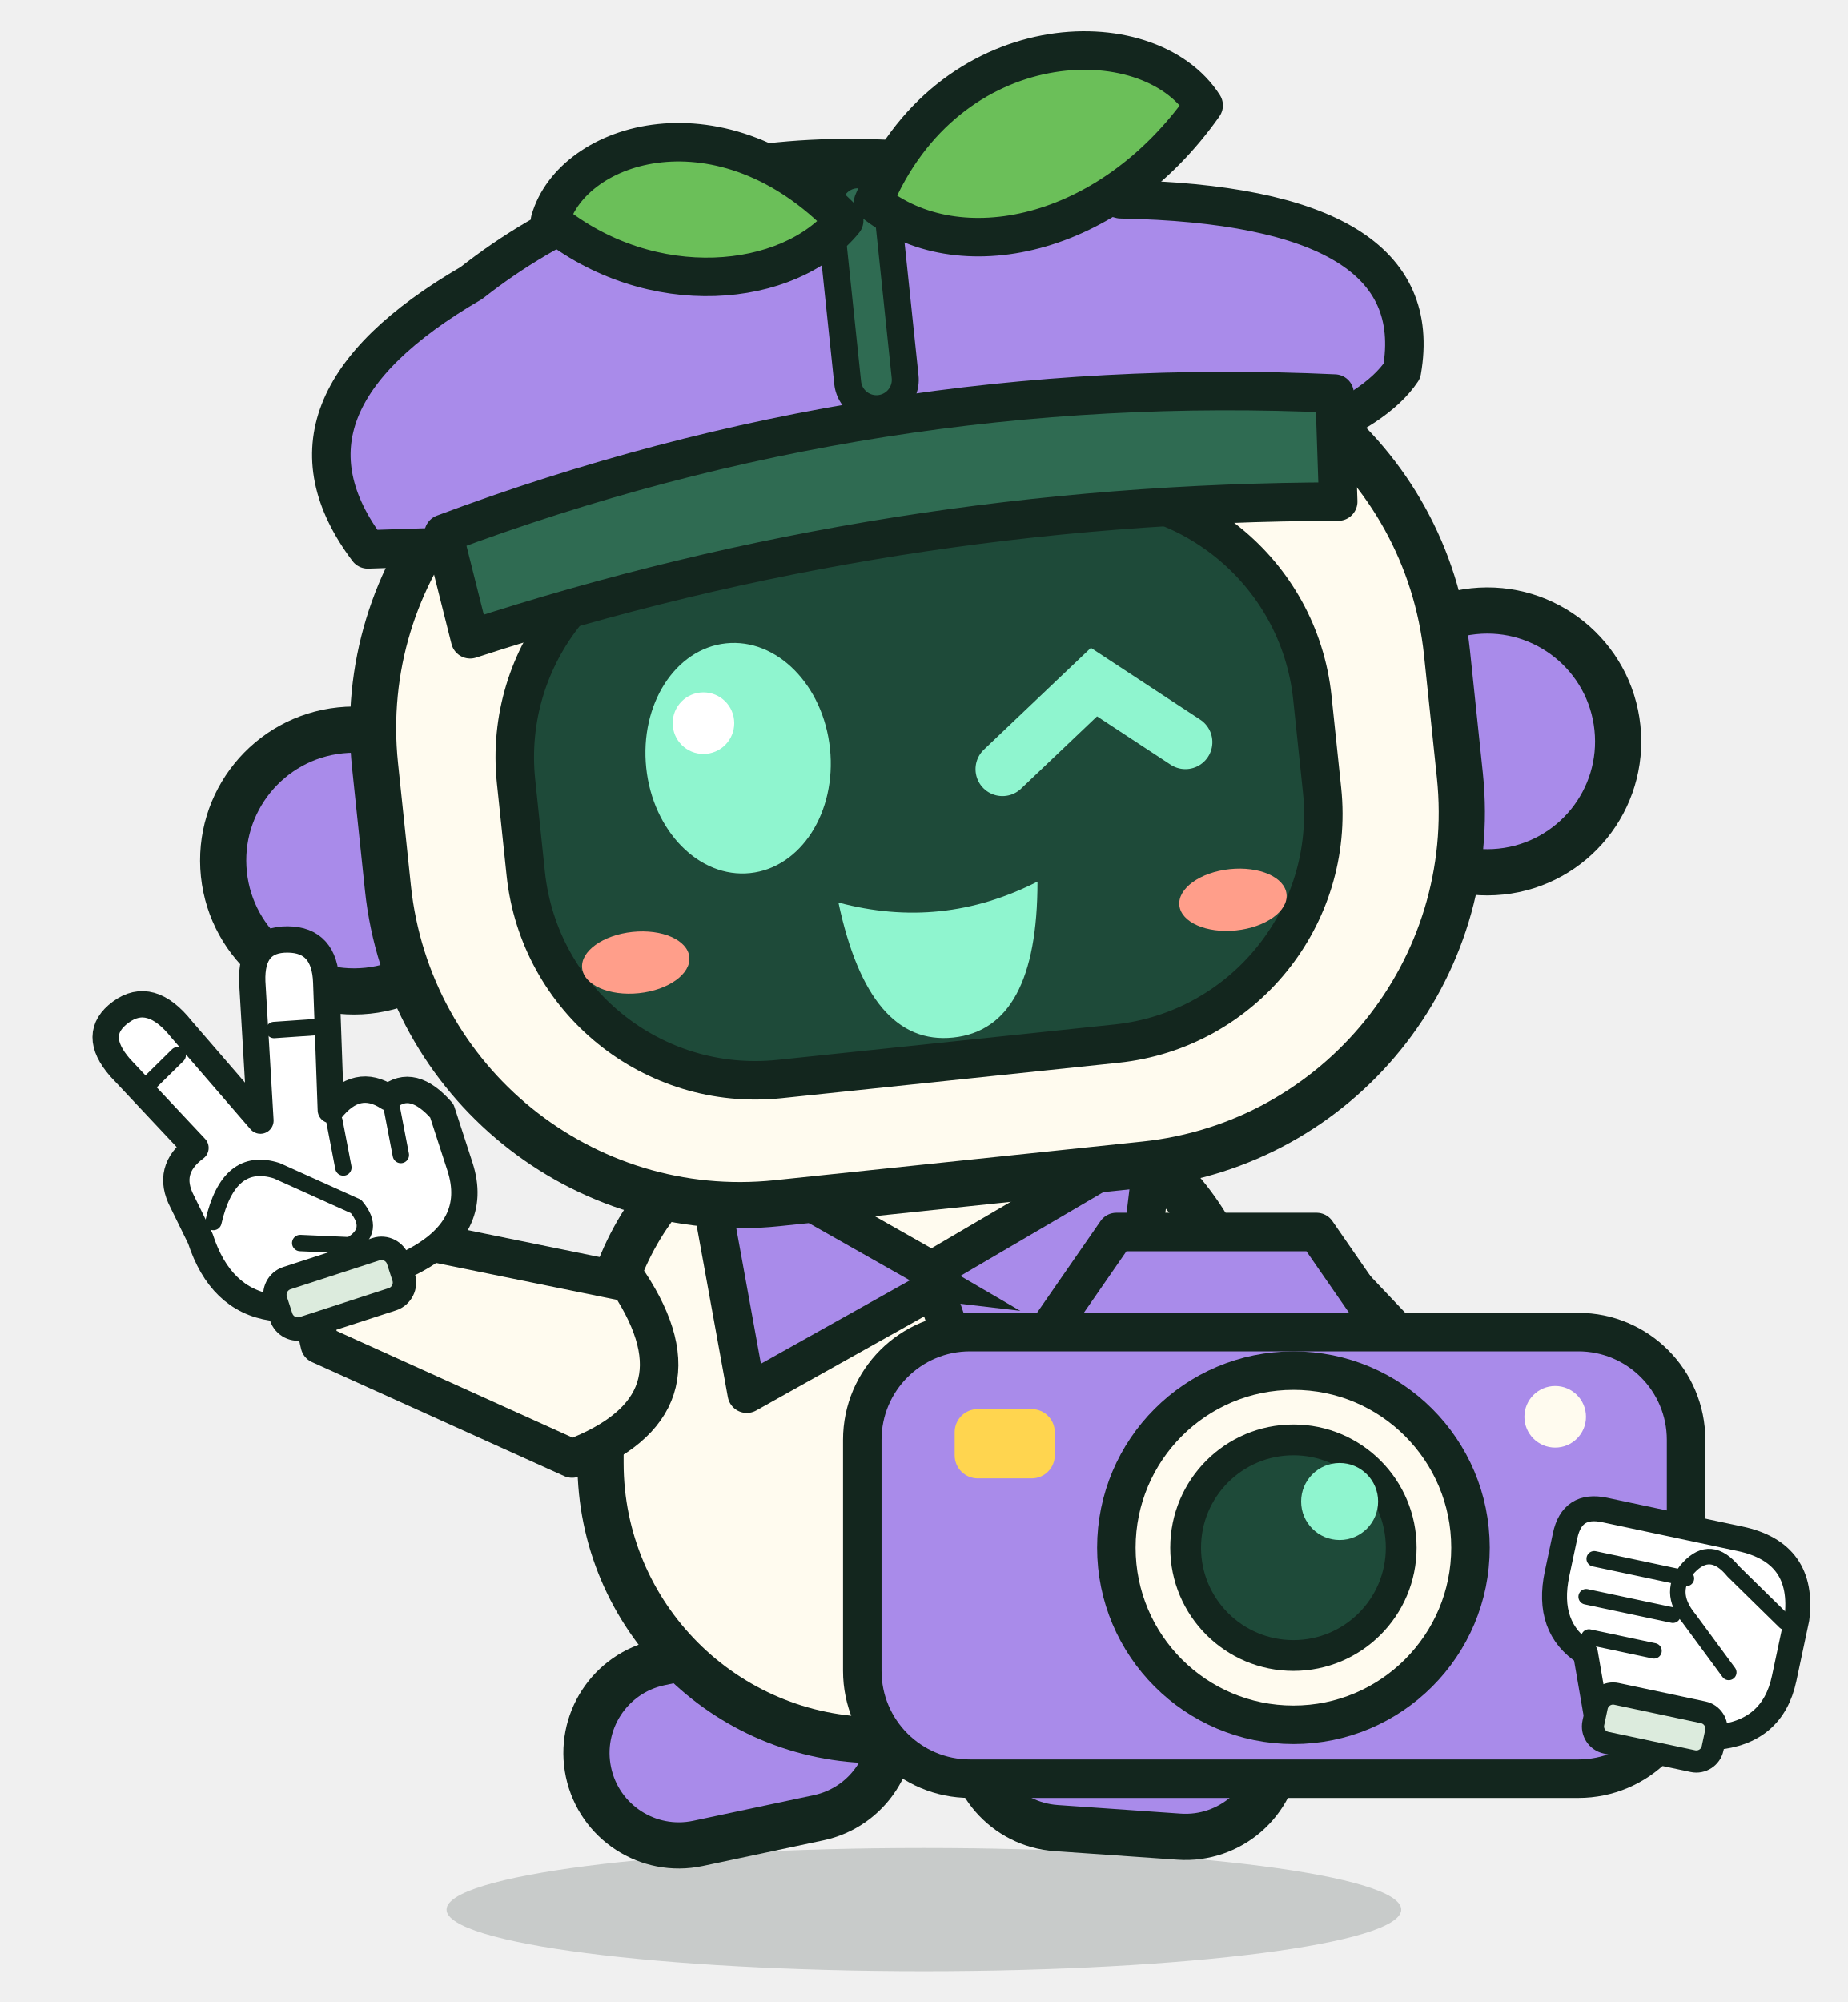
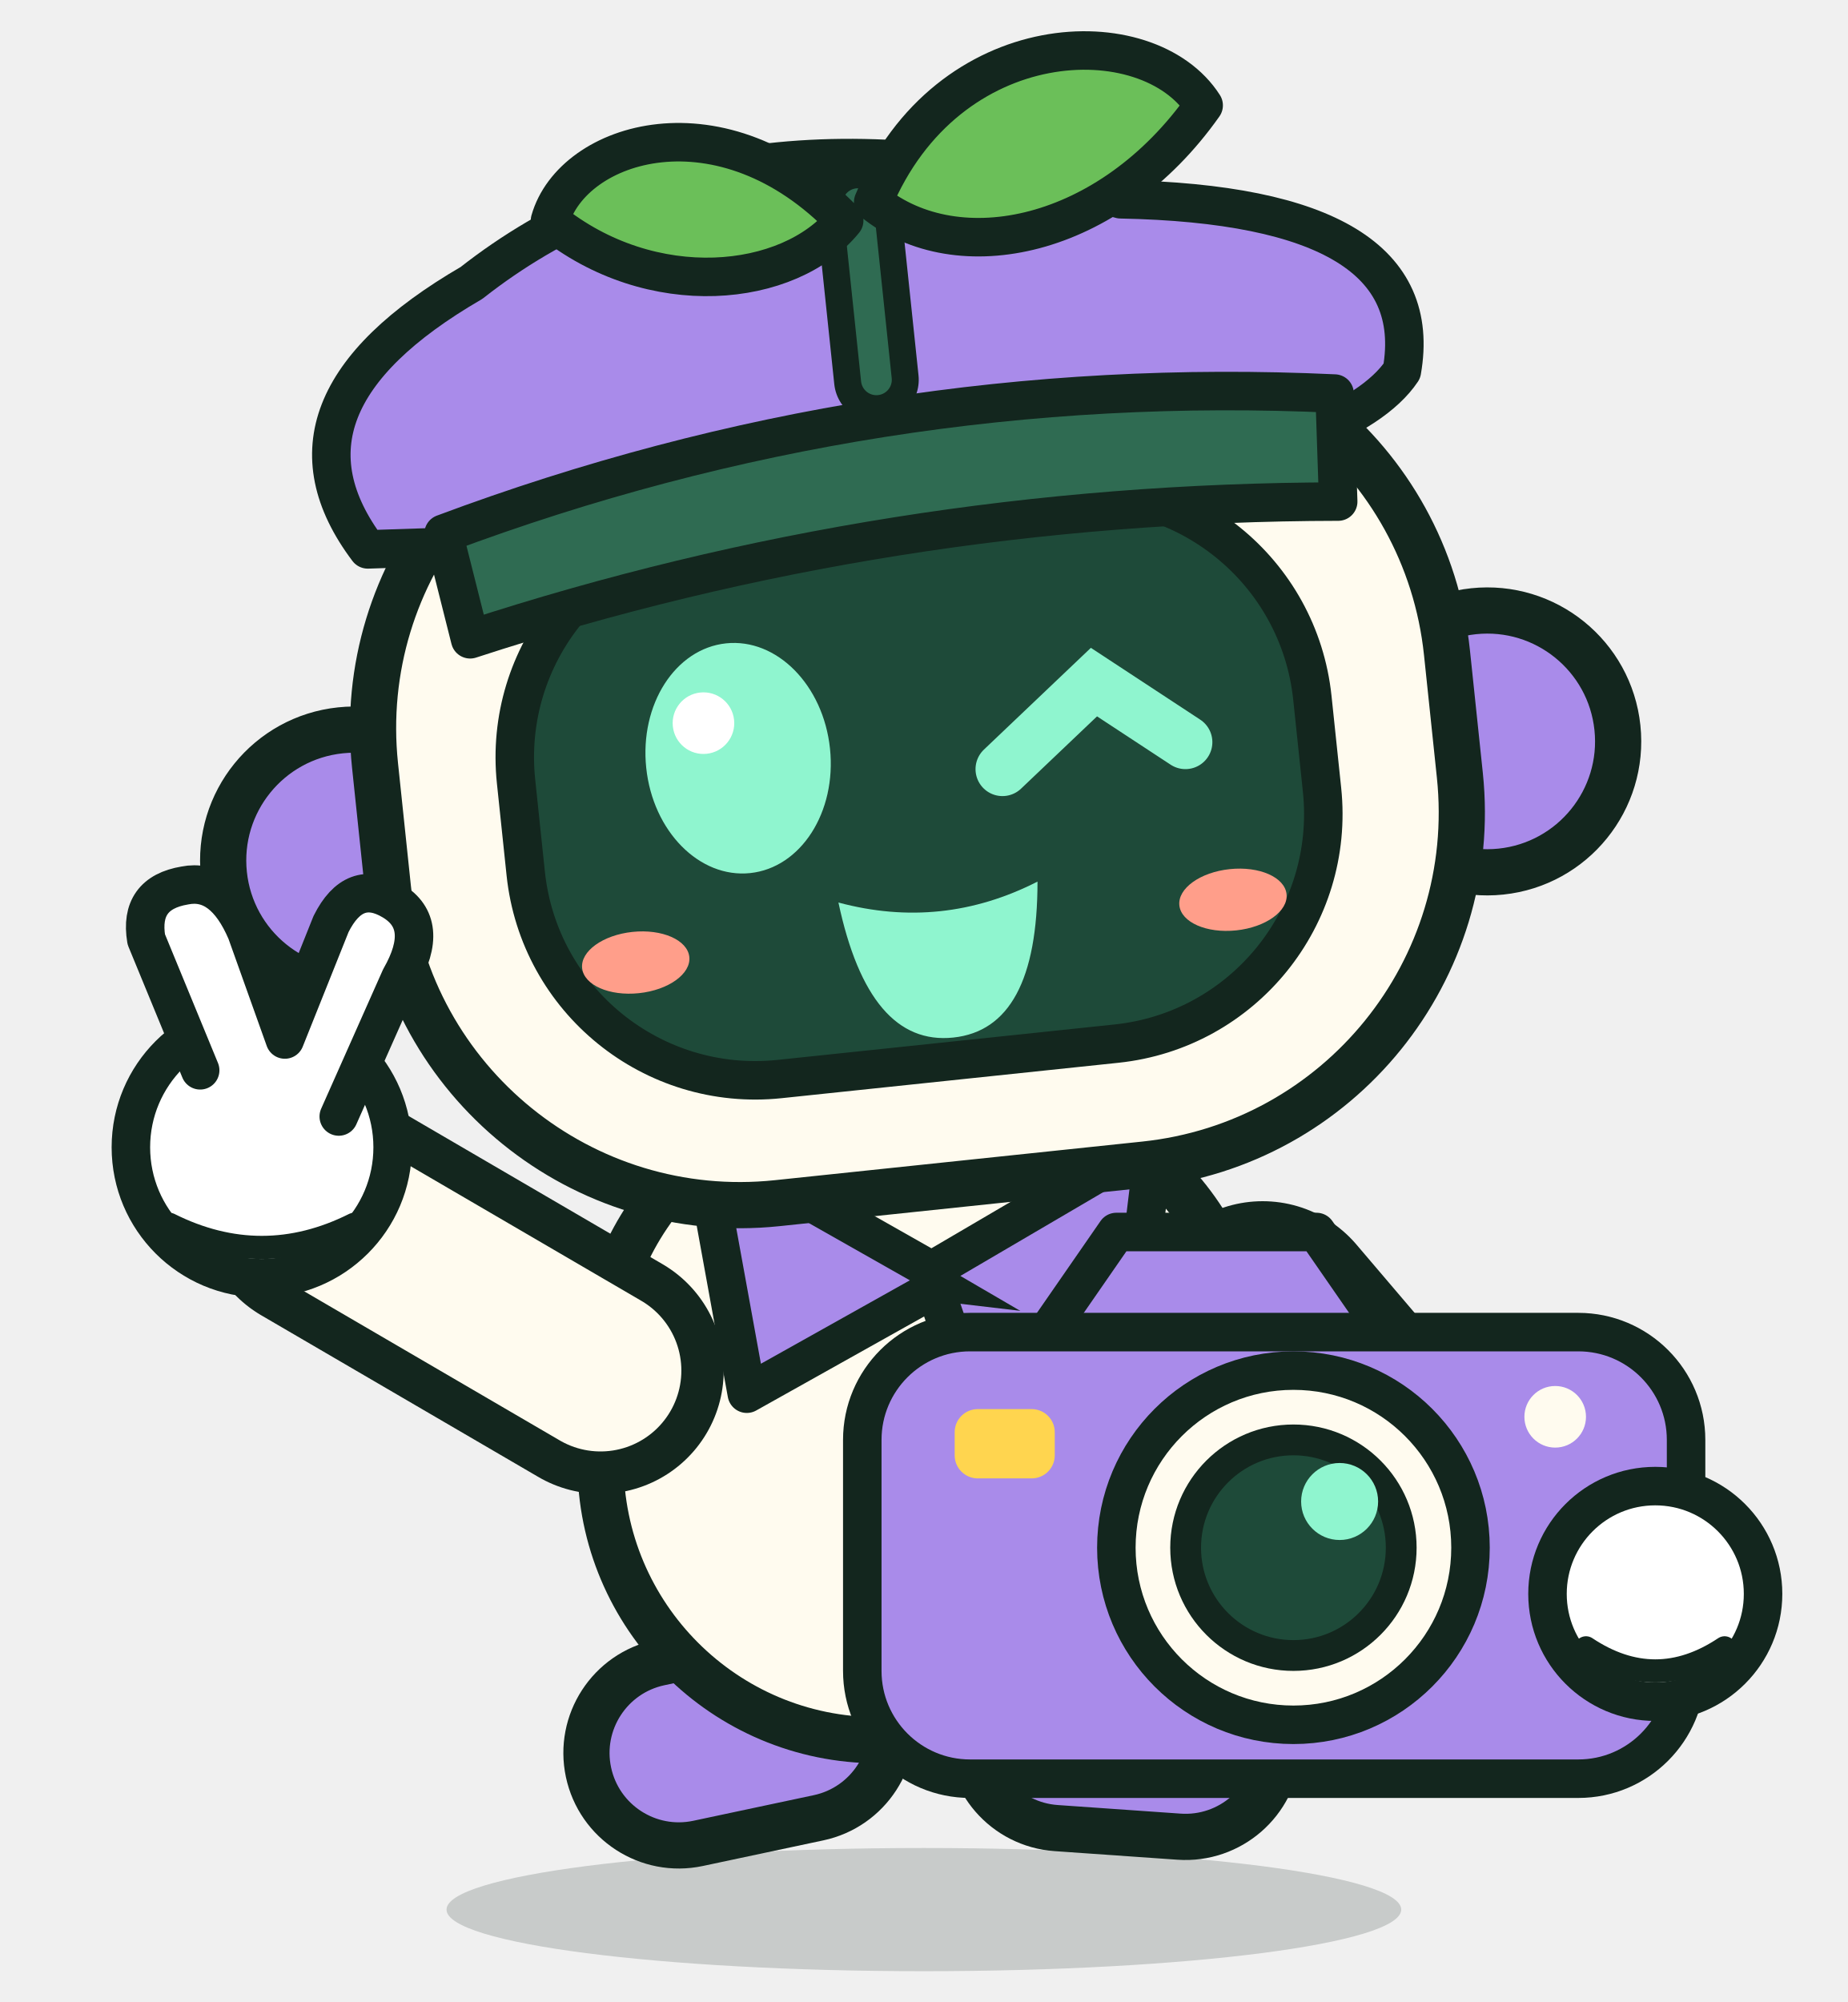
<svg xmlns="http://www.w3.org/2000/svg" class="ch ch-create" viewBox="0 0 240 260">
  <style>.ch-hop{animation:h 2.4s ease-in-out infinite}.ch-wave{transform-box:view-box;transform-origin:78px 176px;animation:w 1.6s ease-in-out infinite}.ch-eye{transform-box:fill-box;transform-origin:center;animation:b 4.5s infinite}@keyframes h{0%,100%{transform:translateY(0)}50%{transform:translateY(-8px)}}@keyframes w{0%,100%{transform:rotate(0)}50%{transform:rotate(18deg)}}@keyframes b{0%,94%,100%{transform:scaleY(1)}97%{transform:scaleY(.1)}}@media(prefers-reduced-motion:reduce){*{animation:none!important}}</style>
  <ellipse class="ch-shadow" cx="120" cy="248" rx="62" ry="8" fill="#13261E" fill-opacity=".18" />
  <g class="ch-hop">
    <rect x="76" y="214" width="40" height="24" rx="12" fill="#A98BEA" stroke="#13261E" stroke-linejoin="round" stroke-linecap="round" stroke-width="6" transform="rotate(-12 96 226)" />
    <rect x="126" y="214" width="40" height="24" rx="12" fill="#A98BEA" stroke="#13261E" stroke-linejoin="round" stroke-linecap="round" stroke-width="6" transform="rotate(4 146 226)" />
    <rect x="78" y="142" width="84" height="84" rx="36" fill="#FFFBEF" stroke="#13261E" stroke-linejoin="round" stroke-linecap="round" stroke-width="6" />
    <path d="M91 148 L121 165 L150 148 L146 181 L122 167 L97 181Z" fill="#A98BEA" stroke="#13261E" stroke-linejoin="round" stroke-linecap="round" stroke-width="5" />
    <path d="M122 169 L136 210 L151 200 L139 171" fill="#A98BEA" stroke="#13261E" stroke-linejoin="round" stroke-linecap="round" stroke-width="5" />
    <g transform="rotate(-6 120 108)">
      <circle cx="46" cy="104" r="17" fill="#A98BEA" stroke="#13261E" stroke-linejoin="round" stroke-linecap="round" stroke-width="6" />
      <circle cx="194" cy="104" r="17" fill="#A98BEA" stroke="#13261E" stroke-linejoin="round" stroke-linecap="round" stroke-width="6" />
      <rect x="50" y="46" width="140" height="108" rx="46" fill="#FFFBEF" stroke="#13261E" stroke-linejoin="round" stroke-linecap="round" stroke-width="6" />
      <rect x="68" y="66" width="104" height="72" rx="30" fill="#1E4A39" stroke="#13261E" stroke-linejoin="round" stroke-linecap="round" stroke-width="5" />
      <g class="ch-eye">
        <ellipse cx="97" cy="96" rx="12" ry="15" fill="#8FF5CF" />
        <circle cx="93" cy="91" r="4" fill="#fff" />
      </g>
      <g class="ch-eye">
        <path d="M131 101 L144 91 L155 100" stroke="#8FF5CF" stroke-width="7" fill="none" stroke-linecap="round" />
      </g>
      <ellipse cx="81" cy="121" rx="7" ry="4" fill="#FF9E8A" />
      <ellipse cx="159" cy="121" rx="7" ry="4" fill="#FF9E8A" />
      <path d="M108 116 Q121 121 134 116 Q132 135 121 135 Q110 135 108 116Z" fill="#8FF5CF" />
      <path d="M52 64 Q40 44 69 31 Q104 9 154 29 Q194 34 188 55 Q173 73 52 64Z" fill="#A98BEA" stroke="#13261E" stroke-linejoin="round" stroke-linecap="round" stroke-width="5" />
      <path d="M62 63 Q120 48 179 57 L178 71 Q120 65 64 77Z" fill="#2F6B52" stroke="#13261E" stroke-linejoin="round" stroke-linecap="round" stroke-width="5" />
      <path d="M120 49 V26" stroke="#13261E" stroke-width="11" stroke-linecap="round" />
      <path d="M120 49 V26" stroke="#2F6B52" stroke-width="4" stroke-linecap="round" />
      <path d="M118 28 C104 10 84 14 80 24 C92 36 110 36 118 28Z M122 26 C134 4 160 6 166 18 C152 34 132 36 122 26Z" fill="#6BBF59" stroke="#13261E" stroke-linejoin="round" stroke-linecap="round" stroke-width="5" />
    </g>
    <g class="ch-wave">
-       <path d="M81.69 166.58     L46.46 159.39     Q39.24 165.46 41.54 174.61     L74.31 189.42     Q92.27 182.62 81.69 166.58Z" fill="#FFFBEF" stroke="#13261E" stroke-linejoin="round" stroke-linecap="round" stroke-width="5" />
-       <g class="ch-hand" transform="translate(44 167) rotate(-18) scale(0.76)">
-         <path d="M-12 0 Q-20-4-20-15 L-21-22 Q-22-28-16-30 L-24-47 Q-27-54-21-56 Q-15-58-12-50 L-4-31 L2-54 Q4-61 10-59 Q16-57 14-50 L8-29 Q14-33 18-28 Q23-30 26-23 V-13 Q26-2 13 0Z" fill="#FFFFFF" stroke="#13261E" stroke-linejoin="round" stroke-linecap="round" stroke-width="4.5" />
-         <path d="M-20-43 L-14-46 M3-45 L11-43 M8-27 L7-19 M18-26 L17-18 M-17-17 Q-11-27-4-22 L7-12 Q9-7 4-6 L-4-9" fill="none" stroke="#13261E" stroke-linejoin="round" stroke-linecap="round" stroke-width="2.8" />
-         <rect x="-11" y="-4" width="22" height="9" rx="3" fill="#DCEBDD" stroke="#13261E" stroke-linejoin="round" stroke-linecap="round" stroke-width="4" />
-       </g>
+       <path d="M78 178 L42 157" stroke="#13261E" stroke-width="32" stroke-linecap="round" fill="none" />
+       <path d="M78 178 L42 157" stroke="#FFFBEF" stroke-width="21" stroke-linecap="round" fill="none" />
+       <circle cx="34" cy="149" r="17" fill="#FFFFFF" stroke="#13261E" stroke-linejoin="round" stroke-linecap="round" stroke-width="5" />
+       <path d="M22 159 q12 6 24 0" stroke="#13261E" stroke-width="3" fill="none" stroke-linecap="round" />
+       <path d="M26 139 L19 122 Q18 116 24 115 Q29 114 32 121 L37 135 L43 120 Q46 114 51 117 Q56 120 52 127 L44 145" fill="#FFFFFF" stroke="#13261E" stroke-linejoin="round" stroke-linecap="round" stroke-width="5" />
    </g>
-     <path d="M155.78 180.74     L209.52 225.83     Q218.64 223.43 220.48 214.17     L172.22 163.26     Q153.08 161.72 155.78 180.74Z" fill="#FFFBEF" stroke="#13261E" stroke-linejoin="round" stroke-linecap="round" stroke-width="5" />
+     <path d="M164 172 L187 199" stroke="#13261E" stroke-width="32" stroke-linecap="round" fill="none" />
+     <path d="M164 172 L187 199" stroke="#FFFBEF" stroke-width="21" stroke-linecap="round" fill="none" />
    <path d="M136 173 L145 160 H171 L180 173" fill="#A98BEA" stroke="#13261E" stroke-linejoin="round" stroke-linecap="round" stroke-width="5" />
    <rect x="112" y="173" width="107" height="58" rx="14" fill="#A98BEA" stroke="#13261E" stroke-linejoin="round" stroke-linecap="round" stroke-width="5" />
    <circle cx="168" cy="201" r="23" fill="#FFFBEF" stroke="#13261E" stroke-linejoin="round" stroke-linecap="round" stroke-width="5" />
    <circle cx="168" cy="201" r="14" fill="#1E4A39" stroke="#13261E" stroke-linejoin="round" stroke-linecap="round" stroke-width="4" />
    <circle cx="174" cy="195" r="5" fill="#8FF5CF" />
    <rect x="124" y="183" width="13" height="9" rx="3" fill="#FFD54F" />
    <circle cx="202" cy="184" r="4" fill="#FFFBEF" />
-     <g class="ch-hand" transform="translate(215 224) rotate(12) scale(0.72)">
-       <path d="M-11 0 L-15-10 Q-23-13-23-23 V-30 Q-23-36-17-36 H8 Q20-36 21-24 V-13 Q21-3 11 0Z" fill="#FFFFFF" stroke="#13261E" stroke-linejoin="round" stroke-linecap="round" stroke-width="4.5" />
-       <path d="M-17-27 H0 M-17-20 H-1 M-15-13 H-3 M11-12 L2-20 Q-3-24 0-29 Q3-34 8-30 L19-23" fill="none" stroke="#13261E" stroke-linejoin="round" stroke-linecap="round" stroke-width="2.8" />
-       <rect x="-11" y="-4" width="22" height="9" rx="3" fill="#DCEBDD" stroke="#13261E" stroke-linejoin="round" stroke-linecap="round" stroke-width="4" />
-     </g>
+     <circle cx="215" cy="207" r="14" fill="#FFFFFF" stroke="#13261E" stroke-linejoin="round" stroke-linecap="round" stroke-width="5" />
+     <path d="M206 214 q9 6 18 0" stroke="#13261E" stroke-width="3" fill="none" stroke-linecap="round" />
  </g>
</svg>
